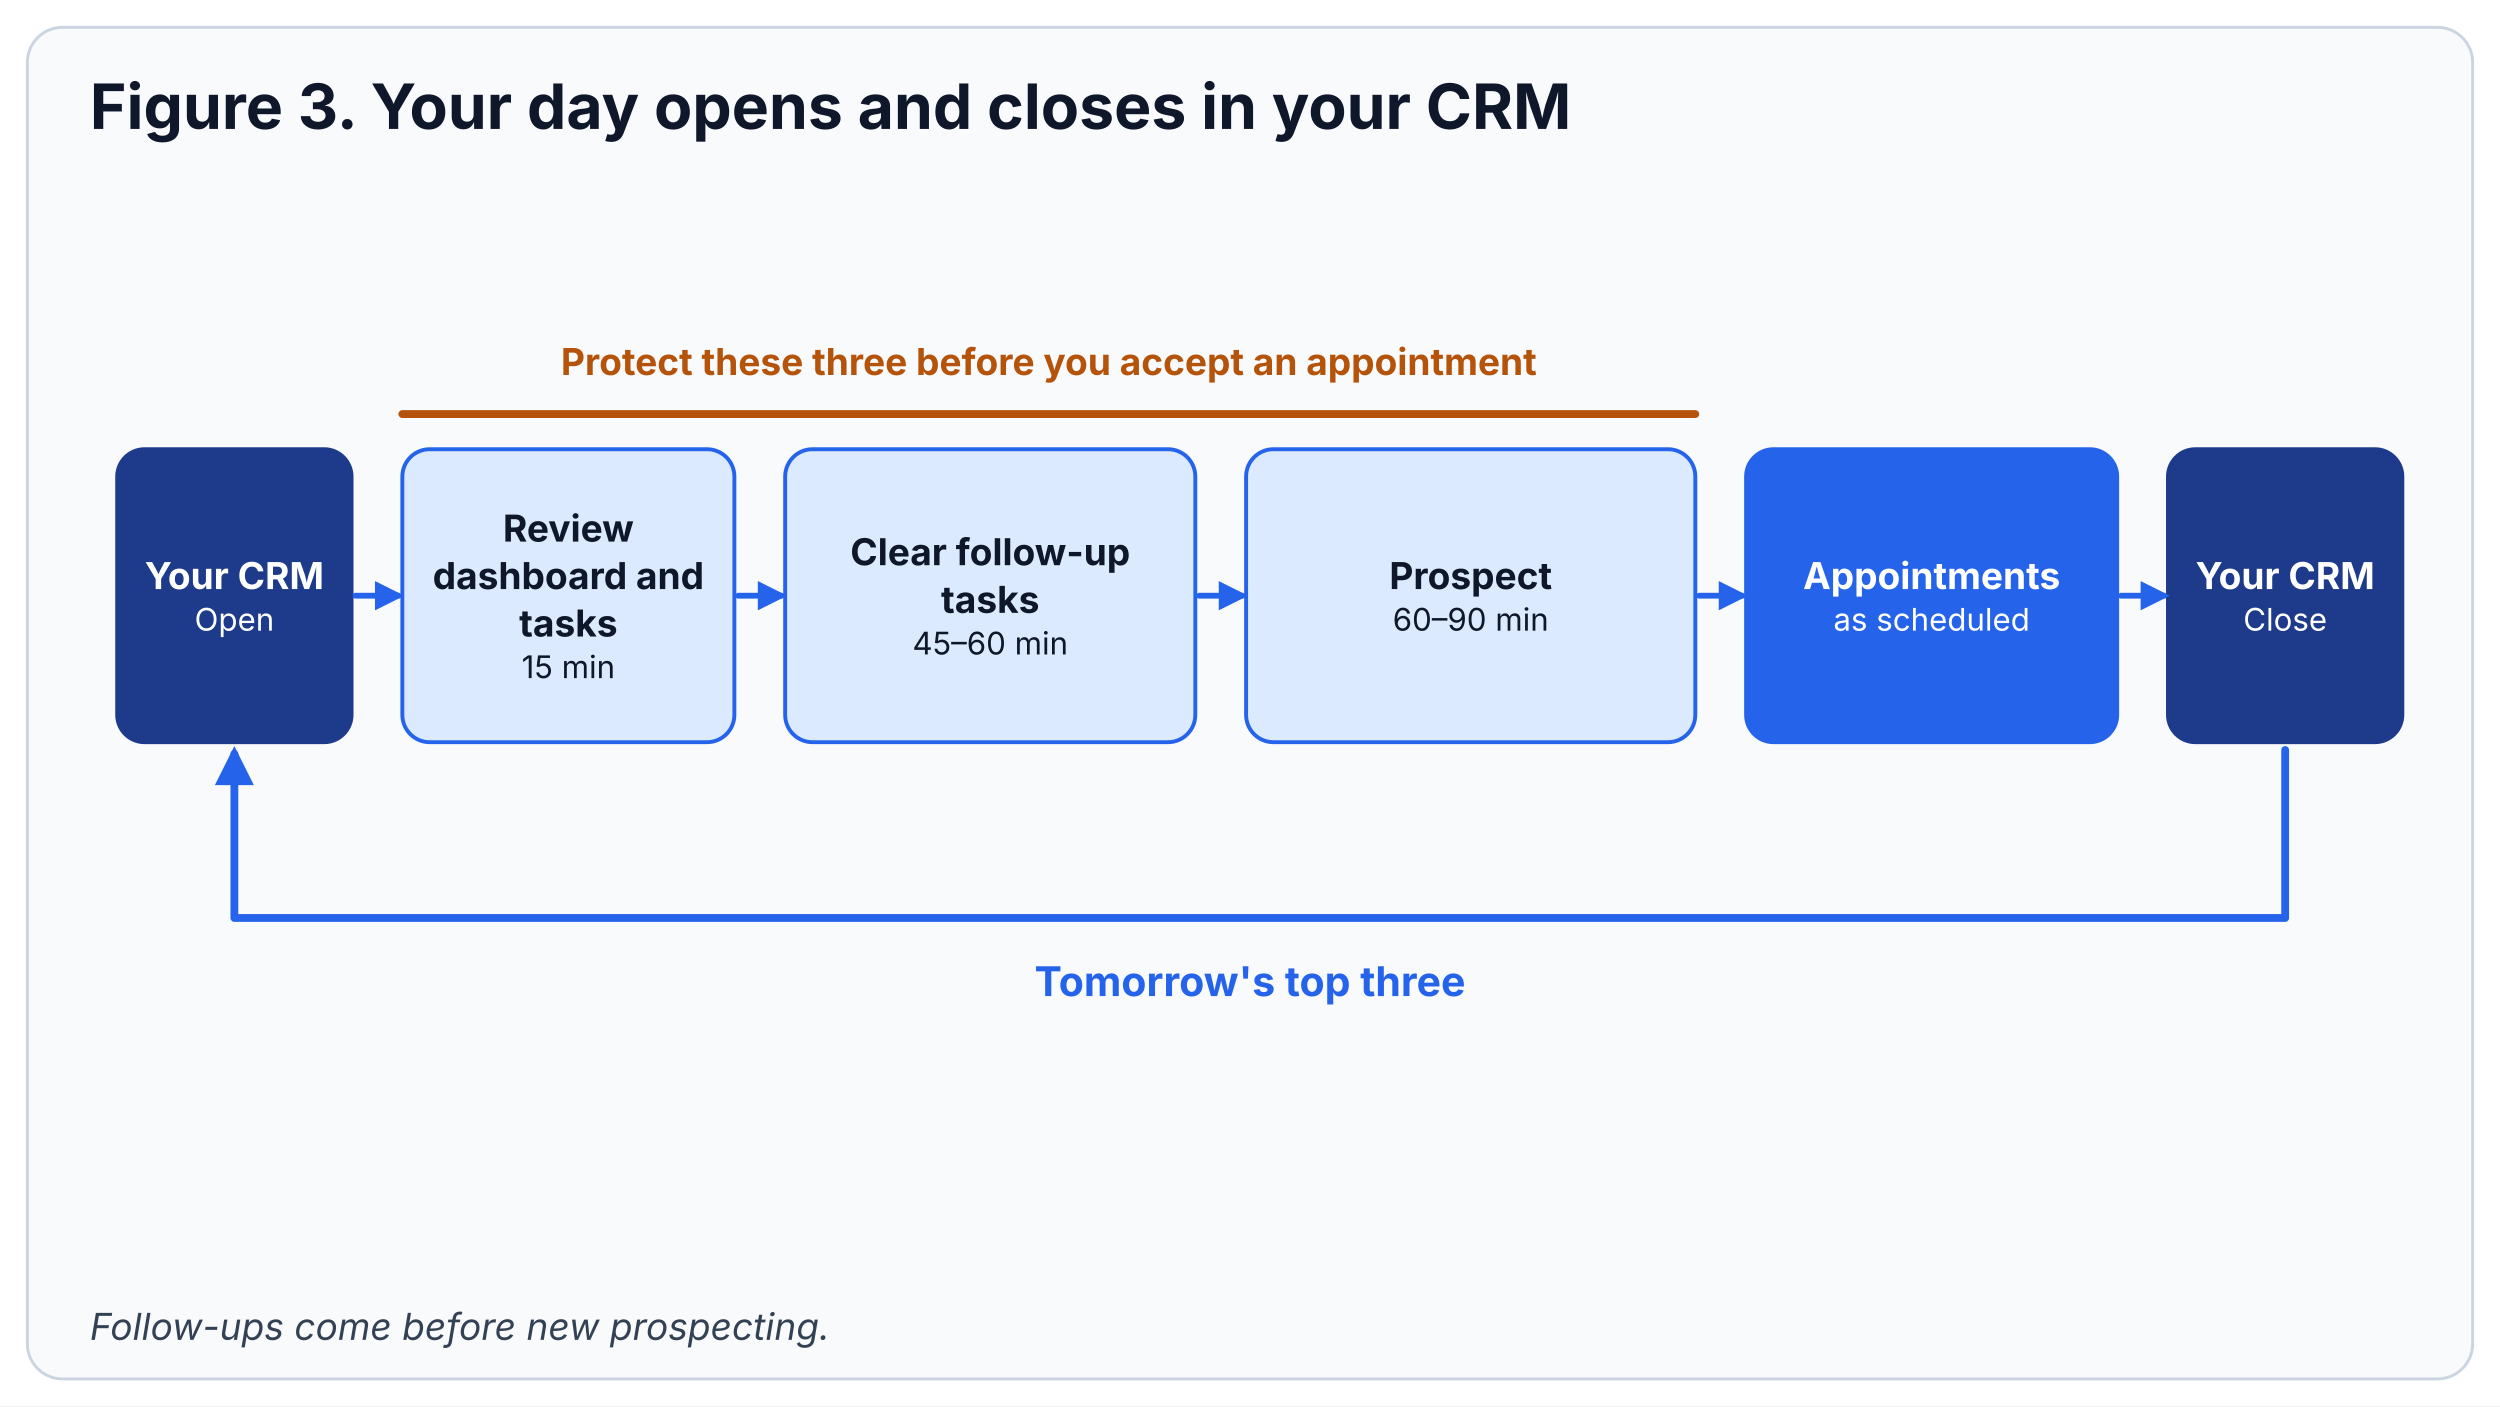
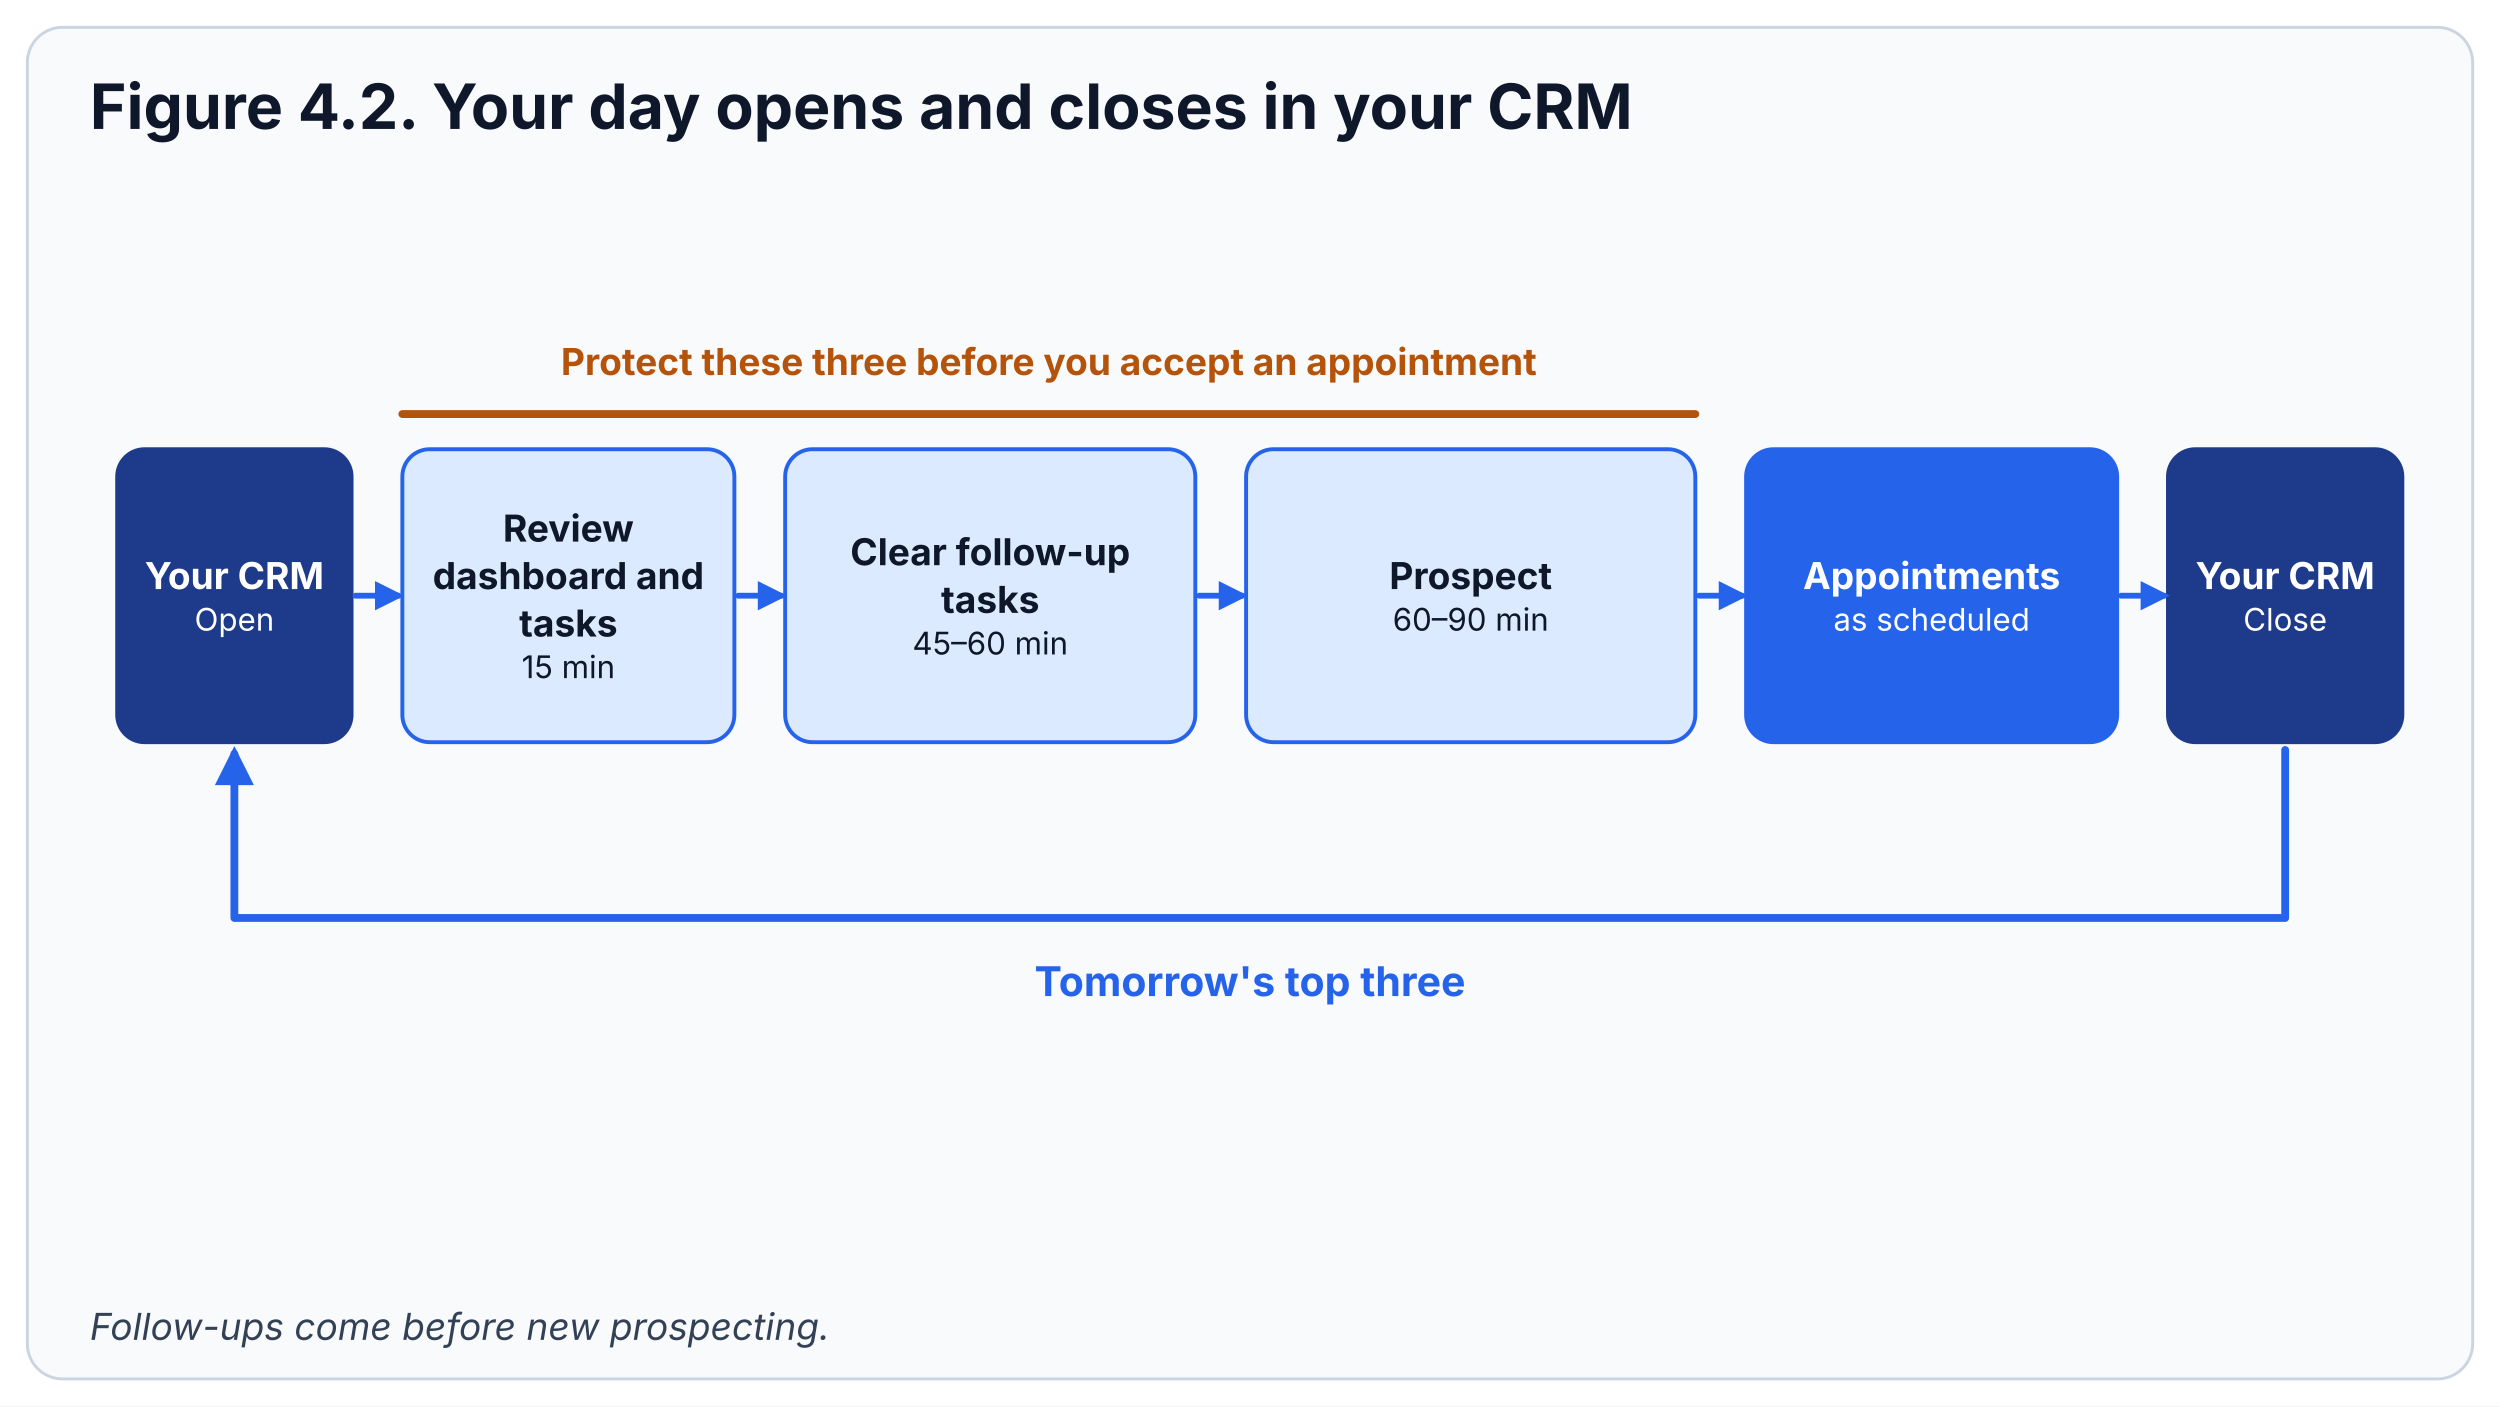
<svg xmlns="http://www.w3.org/2000/svg" viewBox="0 0 1280 720" role="img" aria-labelledby="t d" font-family="Inter, -apple-system, BlinkMacSystemFont, 'Segoe UI', Roboto, Helvetica, Arial, sans-serif">
  <defs>
    <marker id="ah-blue" viewBox="0 0 10 10" refX="8" refY="5" markerWidth="5" markerHeight="5" orient="auto-start-reverse">
      <path d="M0,0 L10,5 L0,10 z" fill="#2563EB" />
    </marker>
    <marker id="ah-amber" viewBox="0 0 10 10" refX="8" refY="5" markerWidth="5" markerHeight="5" orient="auto-start-reverse">
      <path d="M0,0 L10,5 L0,10 z" fill="#B45309" />
    </marker>
    <marker id="ah-grey" viewBox="0 0 10 10" refX="8" refY="5" markerWidth="5" markerHeight="5" orient="auto-start-reverse">
      <path d="M0,0 L10,5 L0,10 z" fill="#94A3B8" />
    </marker>
    <marker id="ah-deep" viewBox="0 0 10 10" refX="8" refY="5" markerWidth="5" markerHeight="5" orient="auto-start-reverse">
      <path d="M0,0 L10,5 L0,10 z" fill="#1E3A8A" />
    </marker>
  </defs>
  <rect width="1280" height="720" fill="#FFFFFF" />
  <rect x="14" y="14" width="1252" height="692" rx="18" fill="#F8FAFC" stroke="#CBD5E1" stroke-width="1.5" />
-   <text x="46" y="66" text-anchor="start" font-size="32" font-weight="700" fill="#0F172A">Figure 3. Your day opens and closes in your CRM</text>
+   <text x="46" y="66" text-anchor="start" font-size="32" font-weight="700" fill="#0F172A">Figure 4.2. Your day opens and closes in your CRM</text>
  <rect x="60" y="230" width="120" height="150" rx="14" fill="#1E3A8A" stroke="#1E3A8A" stroke-width="2" />
  <text x="120.0" y="301.6" text-anchor="middle" font-size="19" font-weight="700" fill="#FFFFFF">Your CRM</text>
  <text x="120.0" y="322.9" text-anchor="middle" font-size="16" font-weight="400" fill="#FFFFFF">Open</text>
  <rect x="206" y="230" width="170" height="150" rx="14" fill="#DBEAFE" stroke="#2563EB" stroke-width="2" />
  <text x="291.0" y="277.3" text-anchor="middle" font-size="19" font-weight="700" fill="#0F172A">Review</text>
  <text x="291.0" y="301.6" text-anchor="middle" font-size="19" font-weight="700" fill="#0F172A">dashboard and</text>
  <text x="291.0" y="325.9" text-anchor="middle" font-size="19" font-weight="700" fill="#0F172A">tasks</text>
  <text x="291.0" y="347.2" text-anchor="middle" font-size="16" font-weight="400" fill="#0F172A">15 min</text>
  <rect x="402" y="230" width="210" height="150" rx="14" fill="#DBEAFE" stroke="#2563EB" stroke-width="2" />
  <text x="507.0" y="289.4" text-anchor="middle" font-size="19" font-weight="700" fill="#0F172A">Clear follow-up</text>
  <text x="507.0" y="313.8" text-anchor="middle" font-size="19" font-weight="700" fill="#0F172A">tasks</text>
  <text x="507.0" y="335.1" text-anchor="middle" font-size="16" font-weight="400" fill="#0F172A">45–60 min</text>
  <rect x="638" y="230" width="230" height="150" rx="14" fill="#DBEAFE" stroke="#2563EB" stroke-width="2" />
  <text x="753.0" y="301.6" text-anchor="middle" font-size="19" font-weight="700" fill="#0F172A">Prospect</text>
  <text x="753.0" y="322.9" text-anchor="middle" font-size="16" font-weight="400" fill="#0F172A">60–90 min</text>
  <rect x="894" y="230" width="190" height="150" rx="14" fill="#2563EB" stroke="#2563EB" stroke-width="2" />
  <text x="989.0" y="301.6" text-anchor="middle" font-size="19" font-weight="700" fill="#FFFFFF">Appointments</text>
  <text x="989.0" y="322.9" text-anchor="middle" font-size="16" font-weight="400" fill="#FFFFFF">as scheduled</text>
  <rect x="1110" y="230" width="120" height="150" rx="14" fill="#1E3A8A" stroke="#1E3A8A" stroke-width="2" />
  <text x="1170.0" y="301.6" text-anchor="middle" font-size="19" font-weight="700" fill="#FFFFFF">Your CRM</text>
  <text x="1170.0" y="322.9" text-anchor="middle" font-size="16" font-weight="400" fill="#FFFFFF">Close</text>
  <path d="M182,305 L204,305" fill="none" stroke="#2563EB" stroke-width="3" stroke-linecap="round" stroke-linejoin="round" marker-end="url(#ah-blue)" />
  <path d="M378,305 L400,305" fill="none" stroke="#2563EB" stroke-width="3" stroke-linecap="round" stroke-linejoin="round" marker-end="url(#ah-blue)" />
  <path d="M614,305 L636,305" fill="none" stroke="#2563EB" stroke-width="3" stroke-linecap="round" stroke-linejoin="round" marker-end="url(#ah-blue)" />
  <path d="M870,305 L892,305" fill="none" stroke="#2563EB" stroke-width="3" stroke-linecap="round" stroke-linejoin="round" marker-end="url(#ah-blue)" />
  <path d="M1086,305 L1108,305" fill="none" stroke="#2563EB" stroke-width="3" stroke-linecap="round" stroke-linejoin="round" marker-end="url(#ah-blue)" />
  <path d="M206,212 L868,212" fill="none" stroke="#B45309" stroke-width="4" stroke-linecap="round" stroke-linejoin="round" />
  <text x="537.0" y="192" text-anchor="middle" font-size="19" font-weight="700" fill="#B45309">Protect these three before you accept an appointment</text>
  <path d="M1170,384 L1170,470 L120,470 L120,386" fill="none" stroke="#2563EB" stroke-width="4" stroke-linecap="round" stroke-linejoin="round" marker-end="url(#ah-blue)" />
  <text x="640" y="510" text-anchor="middle" font-size="21" font-weight="700" fill="#2563EB">Tomorrow's top three</text>
  <text x="46" y="686" text-anchor="start" font-size="19" font-weight="400" fill="#334155" font-style="italic">Follow-ups come before new prospecting.</text>
</svg>
